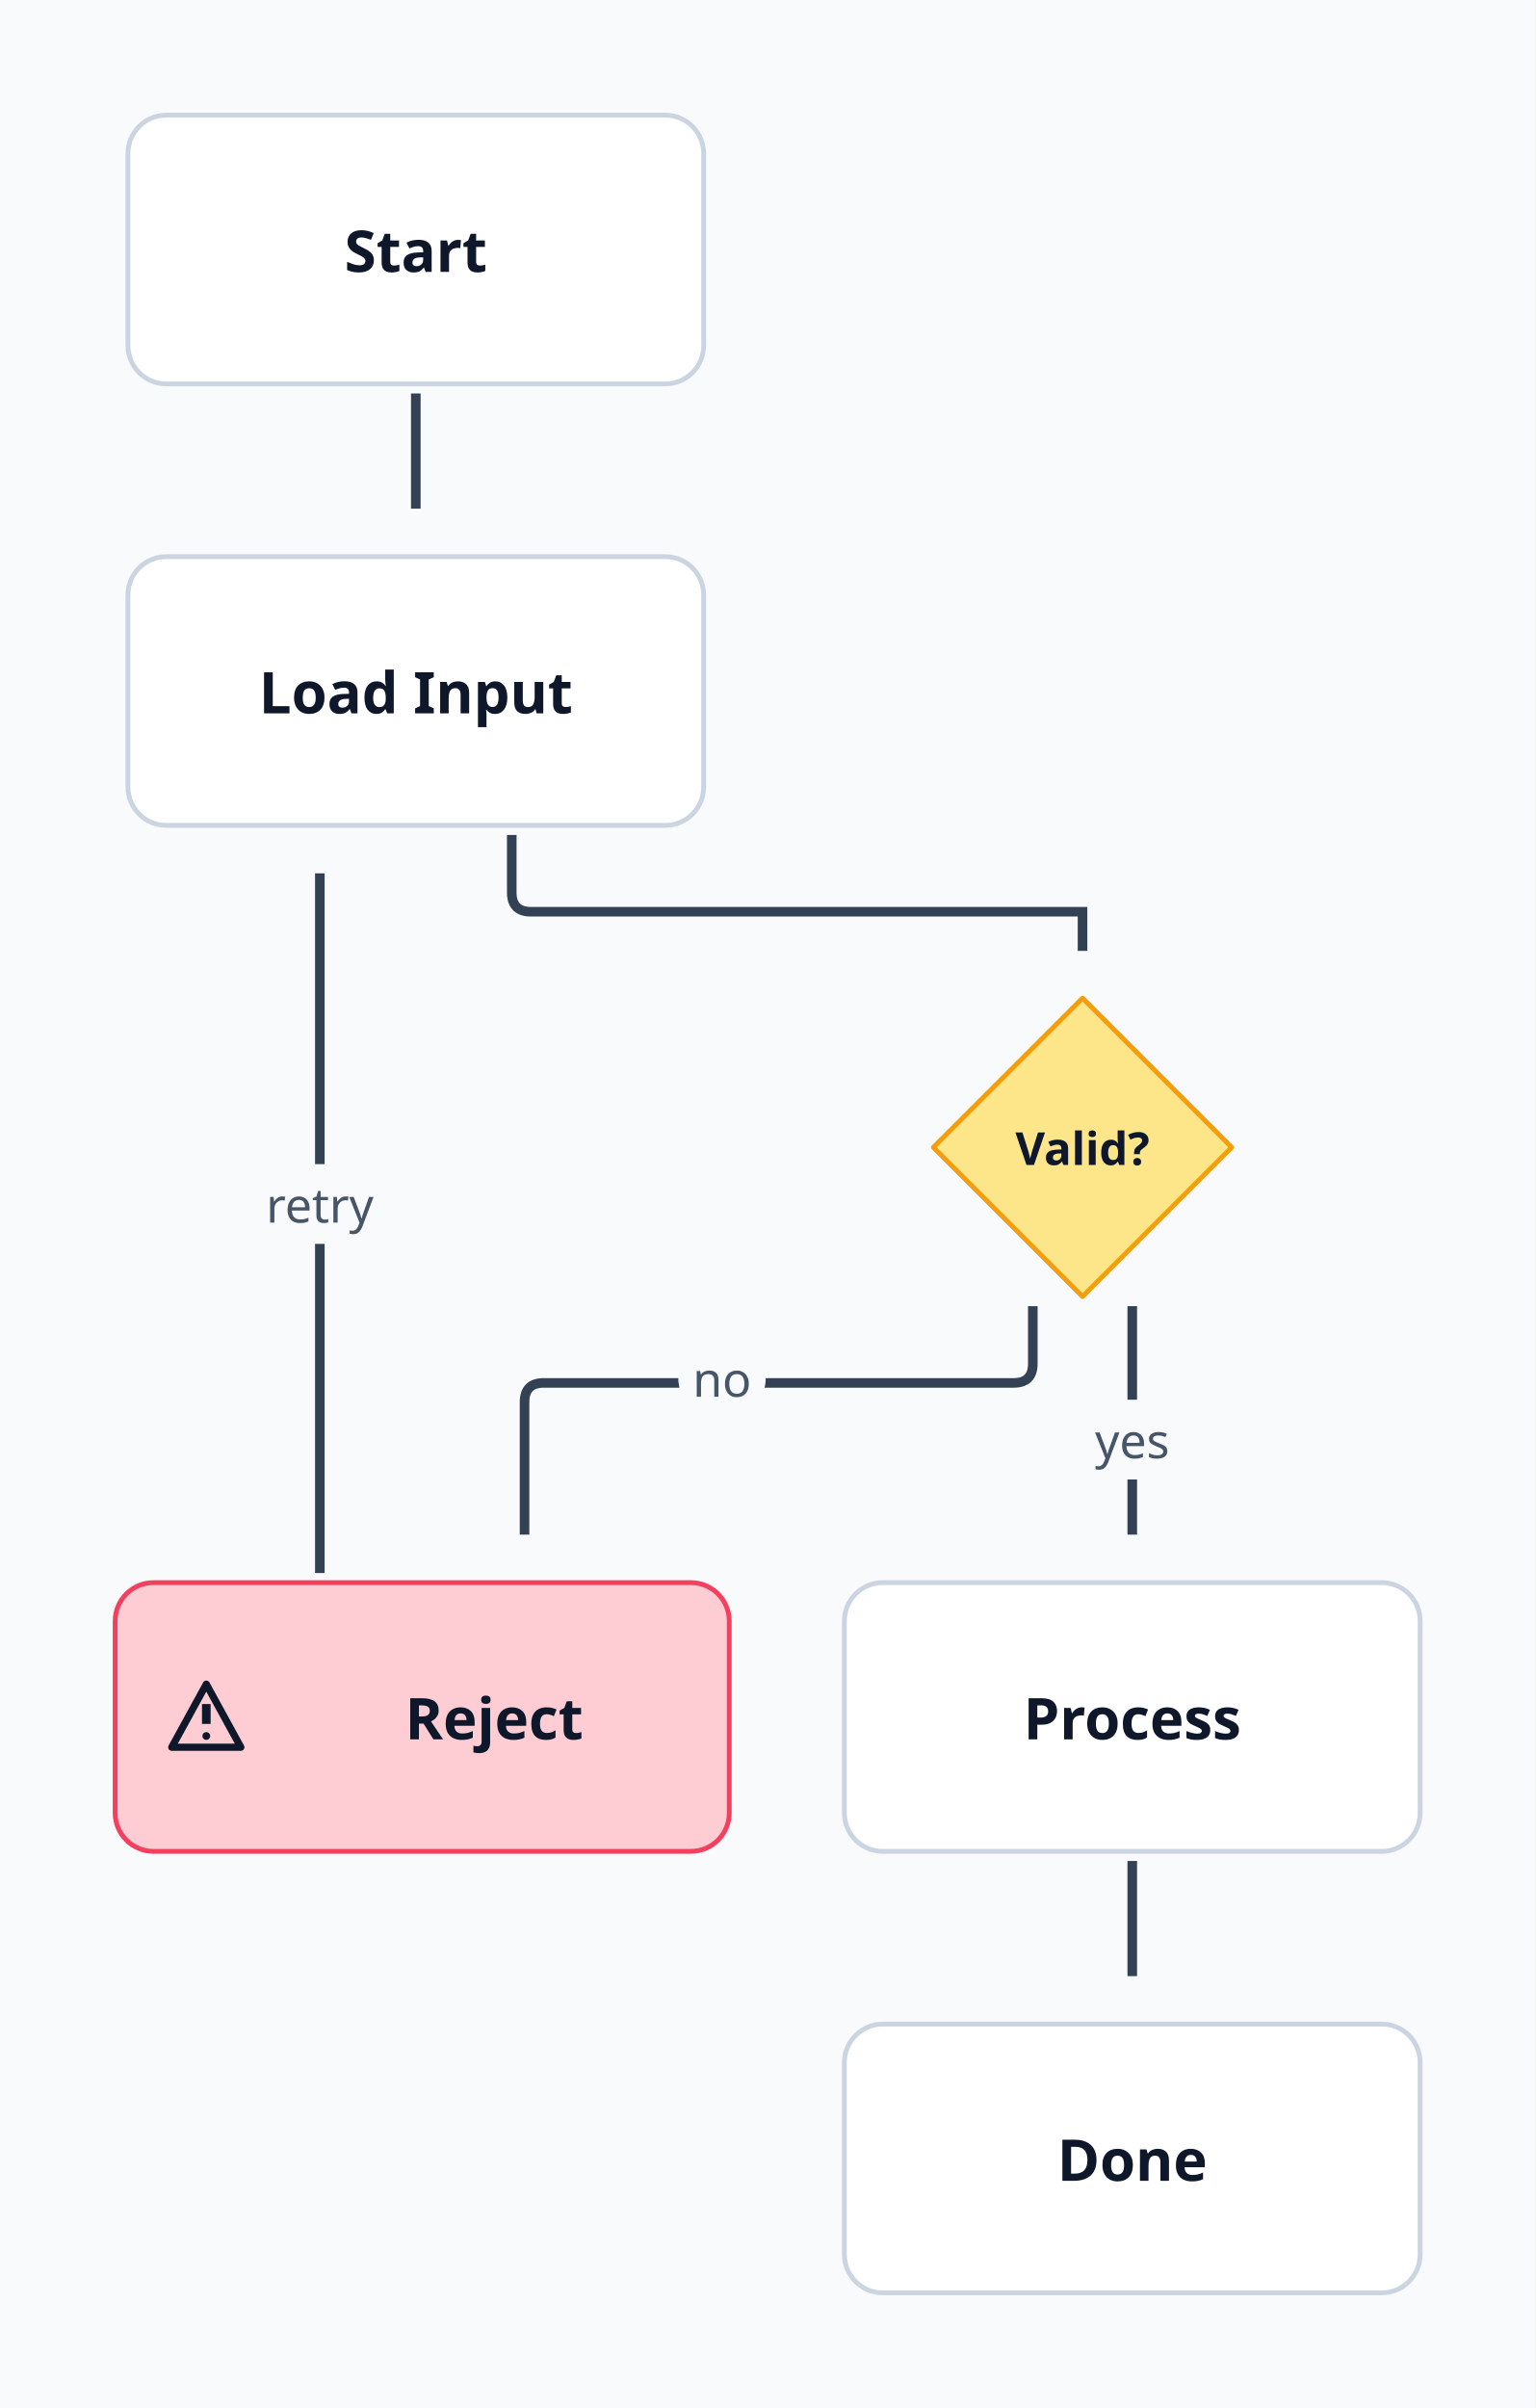
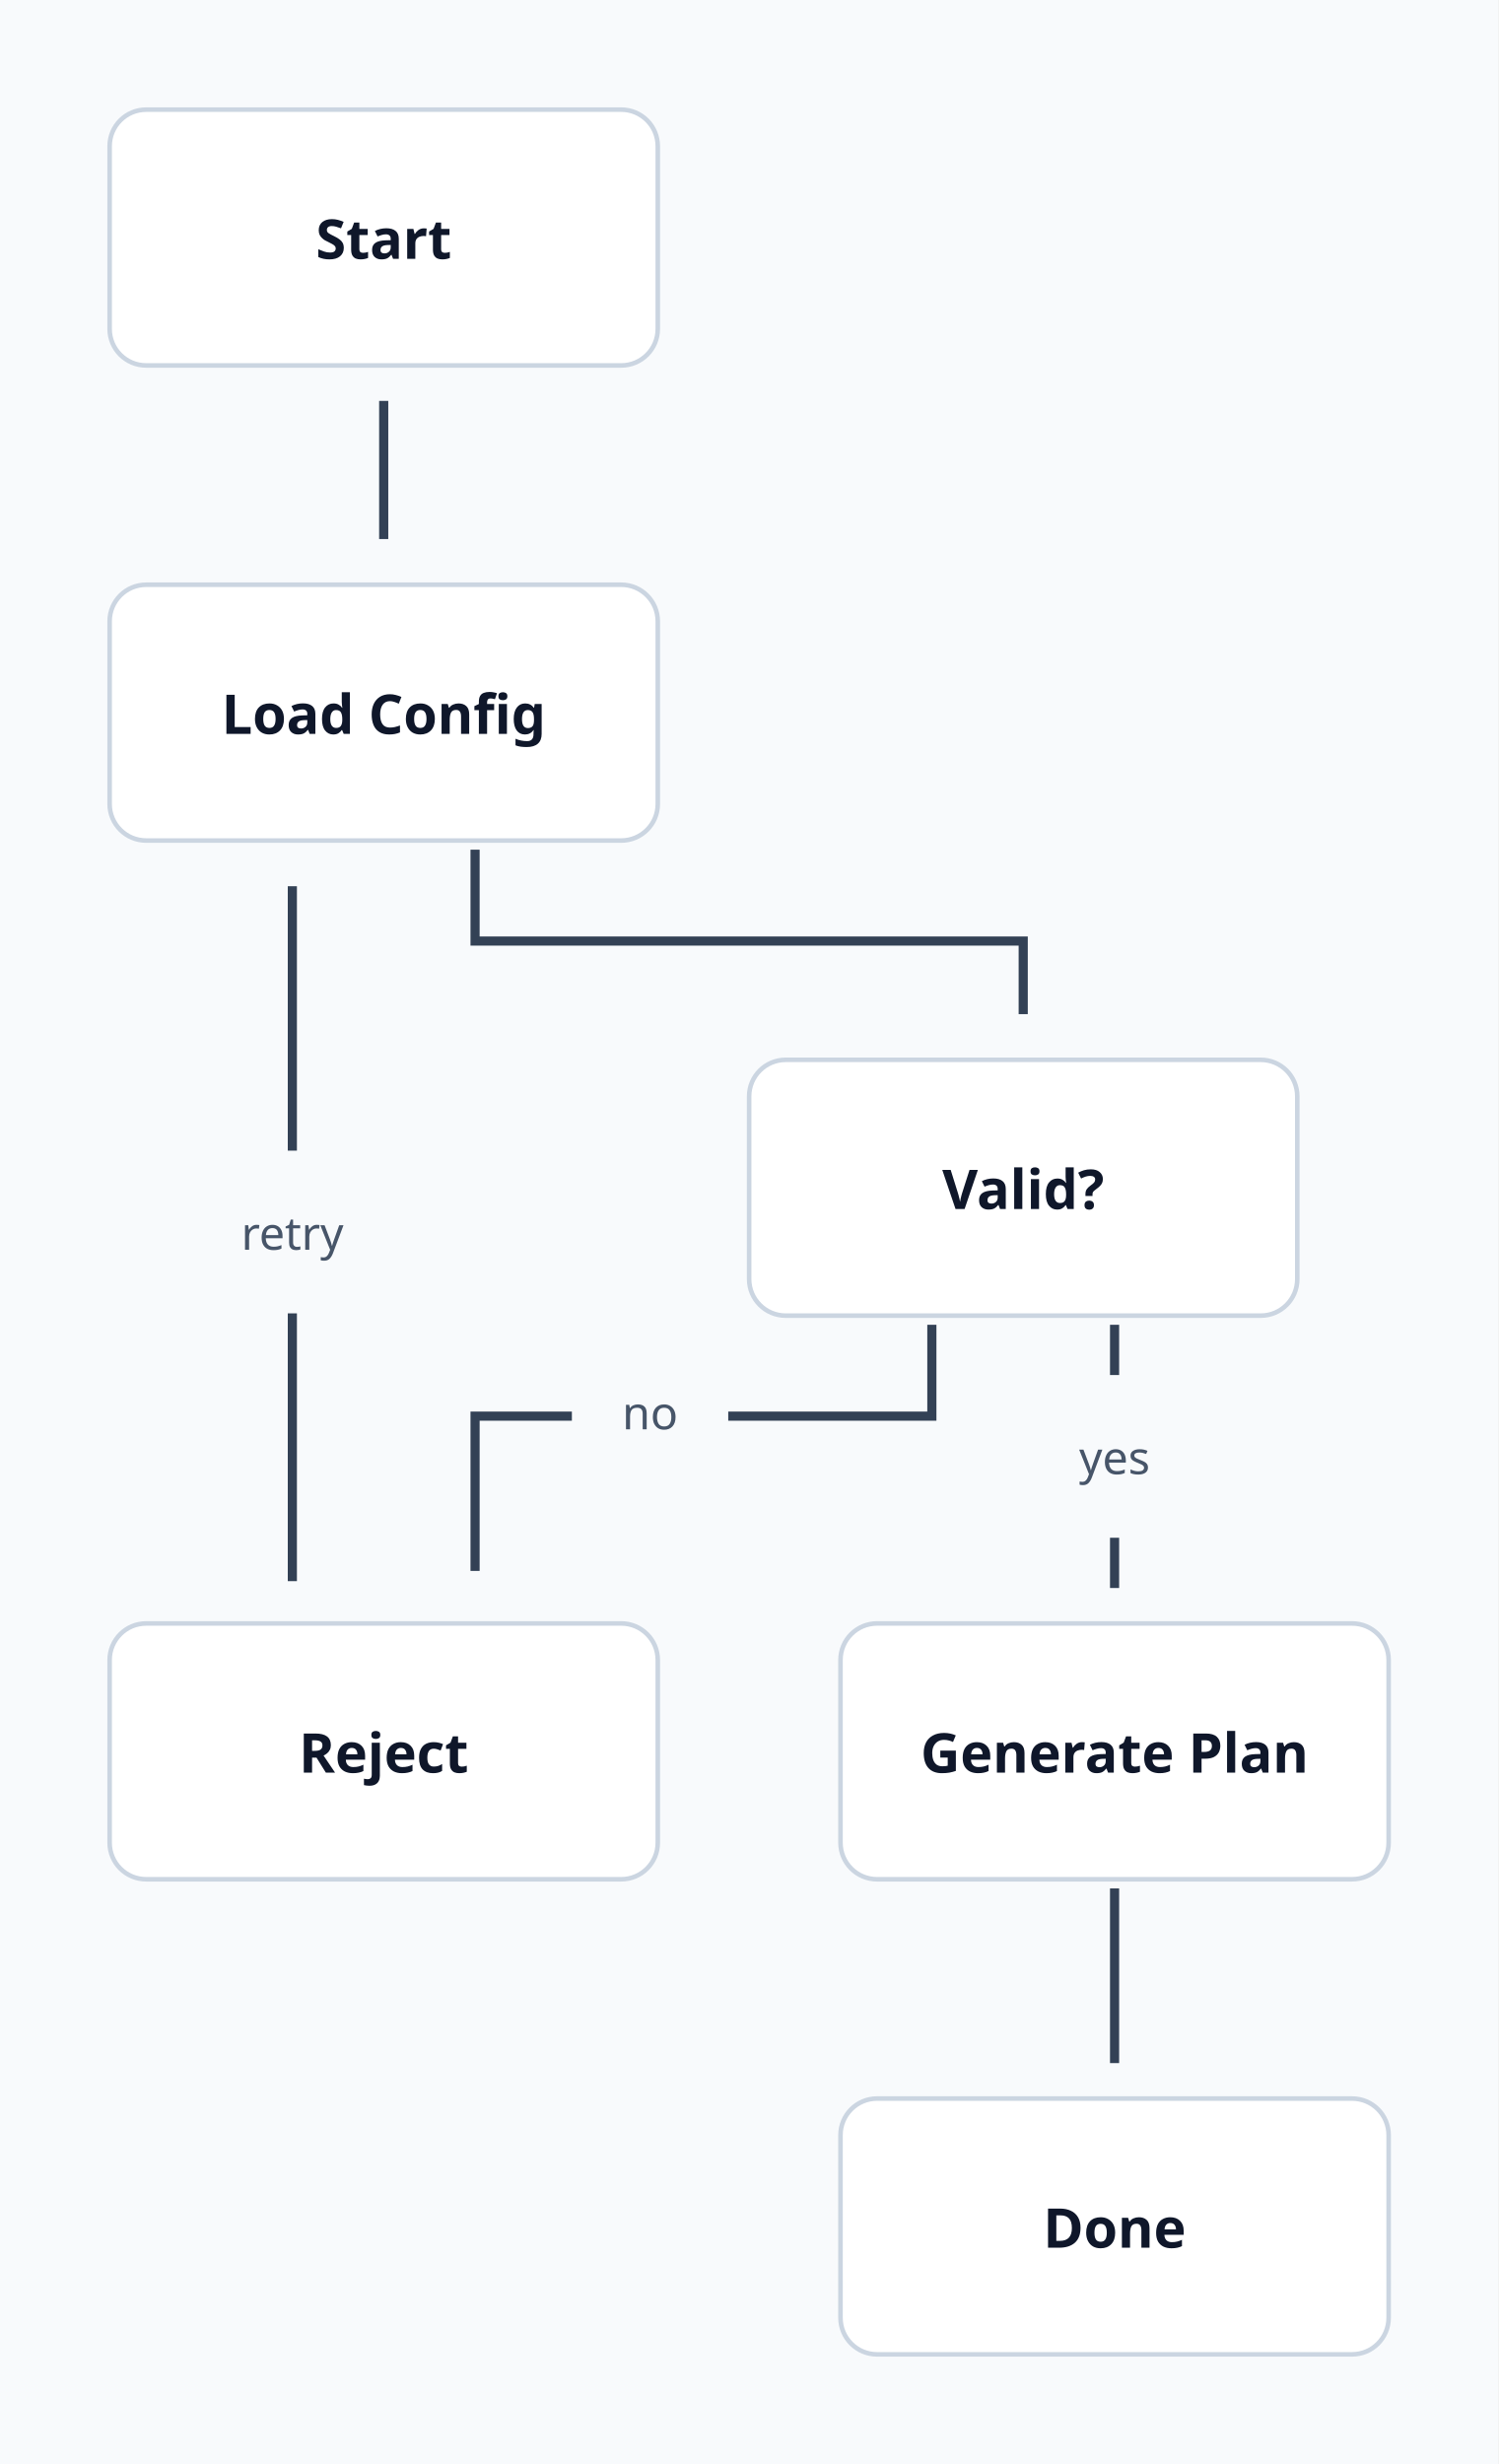
- <svg xmlns="http://www.w3.org/2000/svg" viewBox="0 0 320 501.808">
+ <svg xmlns="http://www.w3.org/2000/svg" viewBox="0 0 328 539.38">
  <defs>
    <filter id="cora-shadow-blur" x="-50%" y="-50%" width="200%" height="200%">
      <feGaussianBlur stdDeviation="0" />
    </filter>
-     <marker id="cora-marker-arrow" markerWidth="8" markerHeight="8" refX="8" refY="4" orient="auto-start-reverse" markerUnits="userSpaceOnUse">
+     <marker id="cora-marker-arrow-start" markerWidth="8" markerHeight="8" refX="0" refY="4" orient="auto" markerUnits="userSpaceOnUse">
+       <path d="M 8 0 L 0 4 L 8 8 z" fill="#334155" />
+     </marker>
+     <marker id="cora-marker-arrow-end" markerWidth="8" markerHeight="8" refX="8" refY="4" orient="auto" markerUnits="userSpaceOnUse">
      <path d="M 0 0 L 8 4 L 0 8 z" fill="#334155" />
    </marker>
-     <marker id="cora-marker-circle" markerWidth="8" markerHeight="8" refX="4" refY="4" orient="auto-start-reverse" markerUnits="userSpaceOnUse">
+     <marker id="cora-marker-circle" markerWidth="8" markerHeight="8" refX="4" refY="4" orient="auto" markerUnits="userSpaceOnUse">
      <circle cx="4" cy="4" r="2.88" fill="none" stroke="#334155" stroke-width="1.5" />
    </marker>
-     <marker id="cora-marker-filled-circle" markerWidth="8" markerHeight="8" refX="4" refY="4" orient="auto-start-reverse" markerUnits="userSpaceOnUse">
+     <marker id="cora-marker-filled-circle" markerWidth="8" markerHeight="8" refX="4" refY="4" orient="auto" markerUnits="userSpaceOnUse">
      <circle cx="4" cy="4" r="2.88" fill="#334155" />
    </marker>
-     <marker id="cora-marker-diamond" markerWidth="8" markerHeight="8" refX="4" refY="4" orient="auto-start-reverse" markerUnits="userSpaceOnUse">
+     <marker id="cora-marker-diamond" markerWidth="8" markerHeight="8" refX="4" refY="4" orient="auto" markerUnits="userSpaceOnUse">
      <path d="M 4 0 L 8 4 L 4 8 L 0 4 Z" fill="none" stroke="#334155" stroke-width="1.5" />
    </marker>
-     <marker id="cora-marker-filled-diamond" markerWidth="8" markerHeight="8" refX="4" refY="4" orient="auto-start-reverse" markerUnits="userSpaceOnUse">
+     <marker id="cora-marker-filled-diamond" markerWidth="8" markerHeight="8" refX="4" refY="4" orient="auto" markerUnits="userSpaceOnUse">
      <path d="M 4 0 L 8 4 L 4 8 L 0 4 Z" fill="#334155" />
    </marker>
-     <marker id="cora-marker-square" markerWidth="8" markerHeight="8" refX="4" refY="4" orient="auto-start-reverse" markerUnits="userSpaceOnUse">
+     <marker id="cora-marker-square" markerWidth="8" markerHeight="8" refX="4" refY="4" orient="auto" markerUnits="userSpaceOnUse">
      <rect x="1.12" y="1.12" width="5.76" height="5.76" fill="none" stroke="#334155" stroke-width="1.5" />
    </marker>
-     <marker id="cora-marker-filled-square" markerWidth="8" markerHeight="8" refX="4" refY="4" orient="auto-start-reverse" markerUnits="userSpaceOnUse">
+     <marker id="cora-marker-filled-square" markerWidth="8" markerHeight="8" refX="4" refY="4" orient="auto" markerUnits="userSpaceOnUse">
      <rect x="1.12" y="1.12" width="5.76" height="5.76" fill="#334155" />
    </marker>
  </defs>
-   <rect x="0" y="0" width="320" height="501.808" fill="#f8fafc" />
+   <rect x="0" y="0" width="328" height="539.38" fill="#f8fafc" />
  <g id="groups" />
  <g id="nodes">
    <g>
-       <rect x="26.667" y="24" width="120" height="56" rx="8" ry="8" fill="#ffffff" stroke="#cbd5e1" stroke-width="1" />
-       <text x="86.667" y="56.656" text-anchor="middle" font-family="'Noto Sans', sans-serif" font-size="12" font-weight="600" fill="#0f172a">
-         <tspan x="86.667" dy="0">Start</tspan>
+       <rect x="24" y="24" width="120" height="56" rx="8" ry="8" fill="#ffffff" stroke="#cbd5e1" stroke-width="1" />
+       <text x="84" y="56.656" text-anchor="middle" font-family="'Noto Sans', sans-serif" font-size="12" font-weight="600" fill="#0f172a">
+         <tspan x="84" dy="0">Start</tspan>
      </text>
    </g>
    <g>
-       <rect x="26.667" y="116" width="120" height="56" rx="8" ry="8" fill="#ffffff" stroke="#cbd5e1" stroke-width="1" />
-       <text x="86.667" y="148.656" text-anchor="middle" font-family="'Noto Sans', sans-serif" font-size="12" font-weight="600" fill="#0f172a">
-         <tspan x="86.667" dy="0">Load Input</tspan>
+       <rect x="24" y="128" width="120" height="56" rx="8" ry="8" fill="#ffffff" stroke="#cbd5e1" stroke-width="1" />
+       <text x="84" y="160.656" text-anchor="middle" font-family="'Noto Sans', sans-serif" font-size="12" font-weight="600" fill="#0f172a">
+         <tspan x="84" dy="0">Load Config</tspan>
      </text>
    </g>
    <g>
-       <polygon points="225.635,208 256.729,239.094 225.635,270.188 194.541,239.094" fill="#fde68a" stroke="#f59e0b" stroke-width="1" stroke-linejoin="round" />
-       <text x="225.635" y="242.766" text-anchor="middle" font-family="'Noto Sans', sans-serif" font-size="9.464" font-weight="600" fill="#0f172a" textLength="31.8" lengthAdjust="spacingAndGlyphs">
-         <tspan x="225.635" dy="0">Valid?</tspan>
+       <rect x="164" y="232" width="120" height="56" rx="8" ry="8" fill="#ffffff" stroke="#cbd5e1" stroke-width="1" />
+       <text x="224" y="264.656" text-anchor="middle" font-family="'Noto Sans', sans-serif" font-size="12" font-weight="600" fill="#0f172a">
+         <tspan x="224" dy="0">Valid?</tspan>
      </text>
    </g>
    <g>
-       <rect x="176" y="329.808" width="120" height="56" rx="8" ry="8" fill="#ffffff" stroke="#cbd5e1" stroke-width="1" />
-       <text x="236" y="362.464" text-anchor="middle" font-family="'Noto Sans', sans-serif" font-size="12" font-weight="600" fill="#0f172a">
-         <tspan x="236" dy="0">Process</tspan>
+       <rect x="184" y="355.38" width="120" height="56" rx="8" ry="8" fill="#ffffff" stroke="#cbd5e1" stroke-width="1" />
+       <text x="244" y="388.036" text-anchor="middle" font-family="'Noto Sans', sans-serif" font-size="12" font-weight="600" fill="#0f172a">
+         <tspan x="244" dy="0">Generate Plan</tspan>
      </text>
    </g>
    <g>
-       <rect x="24" y="329.808" width="128" height="56" rx="8" ry="8" fill="#fecdd3" stroke="#f43f5e" stroke-width="1" />
-       <g transform="translate(34 348.808)" role="img" aria-label="warning">
-         <path d="M 9 2.16 L 16.2 15.3 H 1.8 Z" fill="none" stroke="#0f172a" stroke-linejoin="round" stroke-width="1.5" />
-         <path d="M 9 6.3 V 10.44" stroke="#0f172a" stroke-width="1.8" />
-         <circle cx="9" cy="12.96" r="0.81" fill="#0f172a" />
-       </g>
-       <text x="103" y="362.464" text-anchor="middle" font-family="'Noto Sans', sans-serif" font-size="12" font-weight="600" fill="#0f172a">
-         <tspan x="103" dy="0">Reject</tspan>
+       <rect x="24" y="355.38" width="120" height="56" rx="8" ry="8" fill="#ffffff" stroke="#cbd5e1" stroke-width="1" />
+       <text x="84" y="388.036" text-anchor="middle" font-family="'Noto Sans', sans-serif" font-size="12" font-weight="600" fill="#0f172a">
+         <tspan x="84" dy="0">Reject</tspan>
      </text>
    </g>
    <g>
-       <rect x="176" y="421.808" width="120" height="56" rx="8" ry="8" fill="#ffffff" stroke="#cbd5e1" stroke-width="1" />
-       <text x="236" y="454.464" text-anchor="middle" font-family="'Noto Sans', sans-serif" font-size="12" font-weight="600" fill="#0f172a">
-         <tspan x="236" dy="0">Done</tspan>
+       <rect x="184" y="459.38" width="120" height="56" rx="8" ry="8" fill="#ffffff" stroke="#cbd5e1" stroke-width="1" />
+       <text x="244" y="492.036" text-anchor="middle" font-family="'Noto Sans', sans-serif" font-size="12" font-weight="600" fill="#0f172a">
+         <tspan x="244" dy="0">Done</tspan>
      </text>
    </g>
  </g>
  <g id="edges">
-     <path d="M 86.667 82 L 86.667 106" fill="none" stroke="#334155" stroke-width="2" />
-     <path d="M 106.667 174 L 106.667 186 Q 106.667 190 110.667 190 L 225.635 190 L 225.635 198.16" fill="none" stroke="#334155" stroke-width="2" />
-     <path d="M 236 272.188 L 236 294.188 M 236 295.808 L 236 319.808" fill="none" stroke="#334155" stroke-width="2" />
-     <path d="M 215.271 272.188 L 215.271 284.188 Q 215.271 288.188 211.271 288.188 L 141.377 288.188 M 159.607 288.188 L 113.333 288.188 Q 109.333 288.188 109.333 292.188 L 109.333 319.808" fill="none" stroke="#334155" stroke-width="2" />
-     <path d="M 236 387.808 L 236 411.808" fill="none" stroke="#334155" stroke-width="2" />
-     <path d="M 66.667 327.808 L 66.667 241.094 M 66.667 260.714 L 66.667 182" fill="none" stroke="#334155" stroke-width="2" />
-     <path d="M 86.667 82 L 86.667 114" fill="none" stroke="transparent" stroke-width="0.001" marker-end="url(#cora-marker-arrow)" />
-     <path d="M 106.667 174 L 106.667 182 Q 106.667 190 114.667 190 L 217.635 190 Q 225.635 190 225.635 198 L 225.635 206" fill="none" stroke="transparent" stroke-width="0.001" marker-end="url(#cora-marker-arrow)" />
-     <path d="M 236 272.188 L 236 327.808" fill="none" stroke="transparent" stroke-width="0.001" marker-end="url(#cora-marker-arrow)" />
-     <path d="M 215.271 272.188 L 215.271 280.188 Q 215.271 288.188 207.271 288.188 L 117.333 288.188 Q 109.333 288.188 109.333 296.188 L 109.333 327.808" fill="none" stroke="transparent" stroke-width="0.001" marker-end="url(#cora-marker-arrow)" />
-     <path d="M 236 387.808 L 236 419.808" fill="none" stroke="transparent" stroke-width="0.001" marker-end="url(#cora-marker-arrow)" />
-     <path d="M 66.667 327.808 L 66.667 174" fill="none" stroke="transparent" stroke-width="0.001" marker-end="url(#cora-marker-arrow)" />
+     <path d="M 84 87.76 L 84 118" fill="none" stroke="#334155" stroke-width="2" />
+     <path d="M 104 186 L 104 206 L 224 206 L 224 222" fill="none" stroke="#334155" stroke-width="2" />
+     <path d="M 244 290 L 244 301 M 244 336.62 L 244 347.62" fill="none" stroke="#334155" stroke-width="2" />
+     <path d="M 204 290 L 204 310 L 159.425 310 M 125.195 310 L 104 310 L 104 343.88" fill="none" stroke="#334155" stroke-width="2" />
+     <path d="M 244 413.38 L 244 451.62" fill="none" stroke="#334155" stroke-width="2" />
+     <path d="M 64 346.12 L 64 287.5 M 64 251.88 L 64 194" fill="none" stroke="#334155" stroke-width="2" />
+     <path d="M 84 84.88 L 84 126" fill="none" stroke="transparent" stroke-width="0.001" marker-start="url(#cora-marker-filled-circle)" marker-end="url(#cora-marker-arrow-end)" />
+     <path d="M 104 186 L 104 206 L 224 206 L 224 230" fill="none" stroke="transparent" stroke-width="0.001" marker-end="url(#cora-marker-arrow-end)" />
+     <path d="M 244 290 L 244 350.5" fill="none" stroke="transparent" stroke-width="0.001" marker-end="url(#cora-marker-filled-circle)" />
+     <path d="M 204 290 L 204 310 L 104 310 L 104 348.63" fill="none" stroke="transparent" stroke-width="0.001" marker-end="url(#cora-marker-diamond)" />
+     <path d="M 244 413.38 L 244 454.5" fill="none" stroke="transparent" stroke-width="0.001" marker-end="url(#cora-marker-filled-square)" />
+     <path d="M 64 349.75 L 64 186" fill="none" stroke="transparent" stroke-width="0.001" marker-start="url(#cora-marker-circle)" marker-end="url(#cora-marker-arrow-end)" />
  </g>
  <g id="edge-bridge-masks" />
  <g id="edge-bridges" />
  <g id="edge-labels">
    <g>
-       <rect x="225.235" y="291.688" width="21.53" height="16.62" rx="8.31" ry="8.31" fill="#f8fafc" />
-       <text x="236" y="303.878" text-anchor="middle" font-family="'Noto Sans', sans-serif" font-size="10" font-weight="400" fill="#475569">yes</text>
+       <rect x="233.235" y="310.5" width="21.53" height="16.62" rx="8.31" ry="8.31" fill="#f8fafc" />
+       <text x="244" y="322.69" text-anchor="middle" font-family="'Noto Sans', sans-serif" font-size="10" font-weight="400" fill="#475569">yes</text>
    </g>
    <g>
-       <rect x="141.377" y="278.878" width="18.23" height="16.62" rx="8.31" ry="8.31" fill="#f8fafc" />
-       <text x="150.492" y="291.068" text-anchor="middle" font-family="'Noto Sans', sans-serif" font-size="10" font-weight="400" fill="#475569">no</text>
+       <rect x="133.195" y="300.69" width="18.23" height="16.62" rx="8.31" ry="8.31" fill="#f8fafc" />
+       <text x="142.31" y="312.88" text-anchor="middle" font-family="'Noto Sans', sans-serif" font-size="10" font-weight="400" fill="#475569">no</text>
    </g>
    <g>
-       <rect x="52.462" y="242.594" width="28.41" height="16.62" rx="8.31" ry="8.31" fill="#f8fafc" />
-       <text x="66.667" y="254.784" text-anchor="middle" font-family="'Noto Sans', sans-serif" font-size="10" font-weight="400" fill="#475569">retry</text>
+       <rect x="49.795" y="261.38" width="28.41" height="16.62" rx="8.31" ry="8.31" fill="#f8fafc" />
+       <text x="64" y="273.57" text-anchor="middle" font-family="'Noto Sans', sans-serif" font-size="10" font-weight="400" fill="#475569">retry</text>
    </g>
  </g>
</svg>
